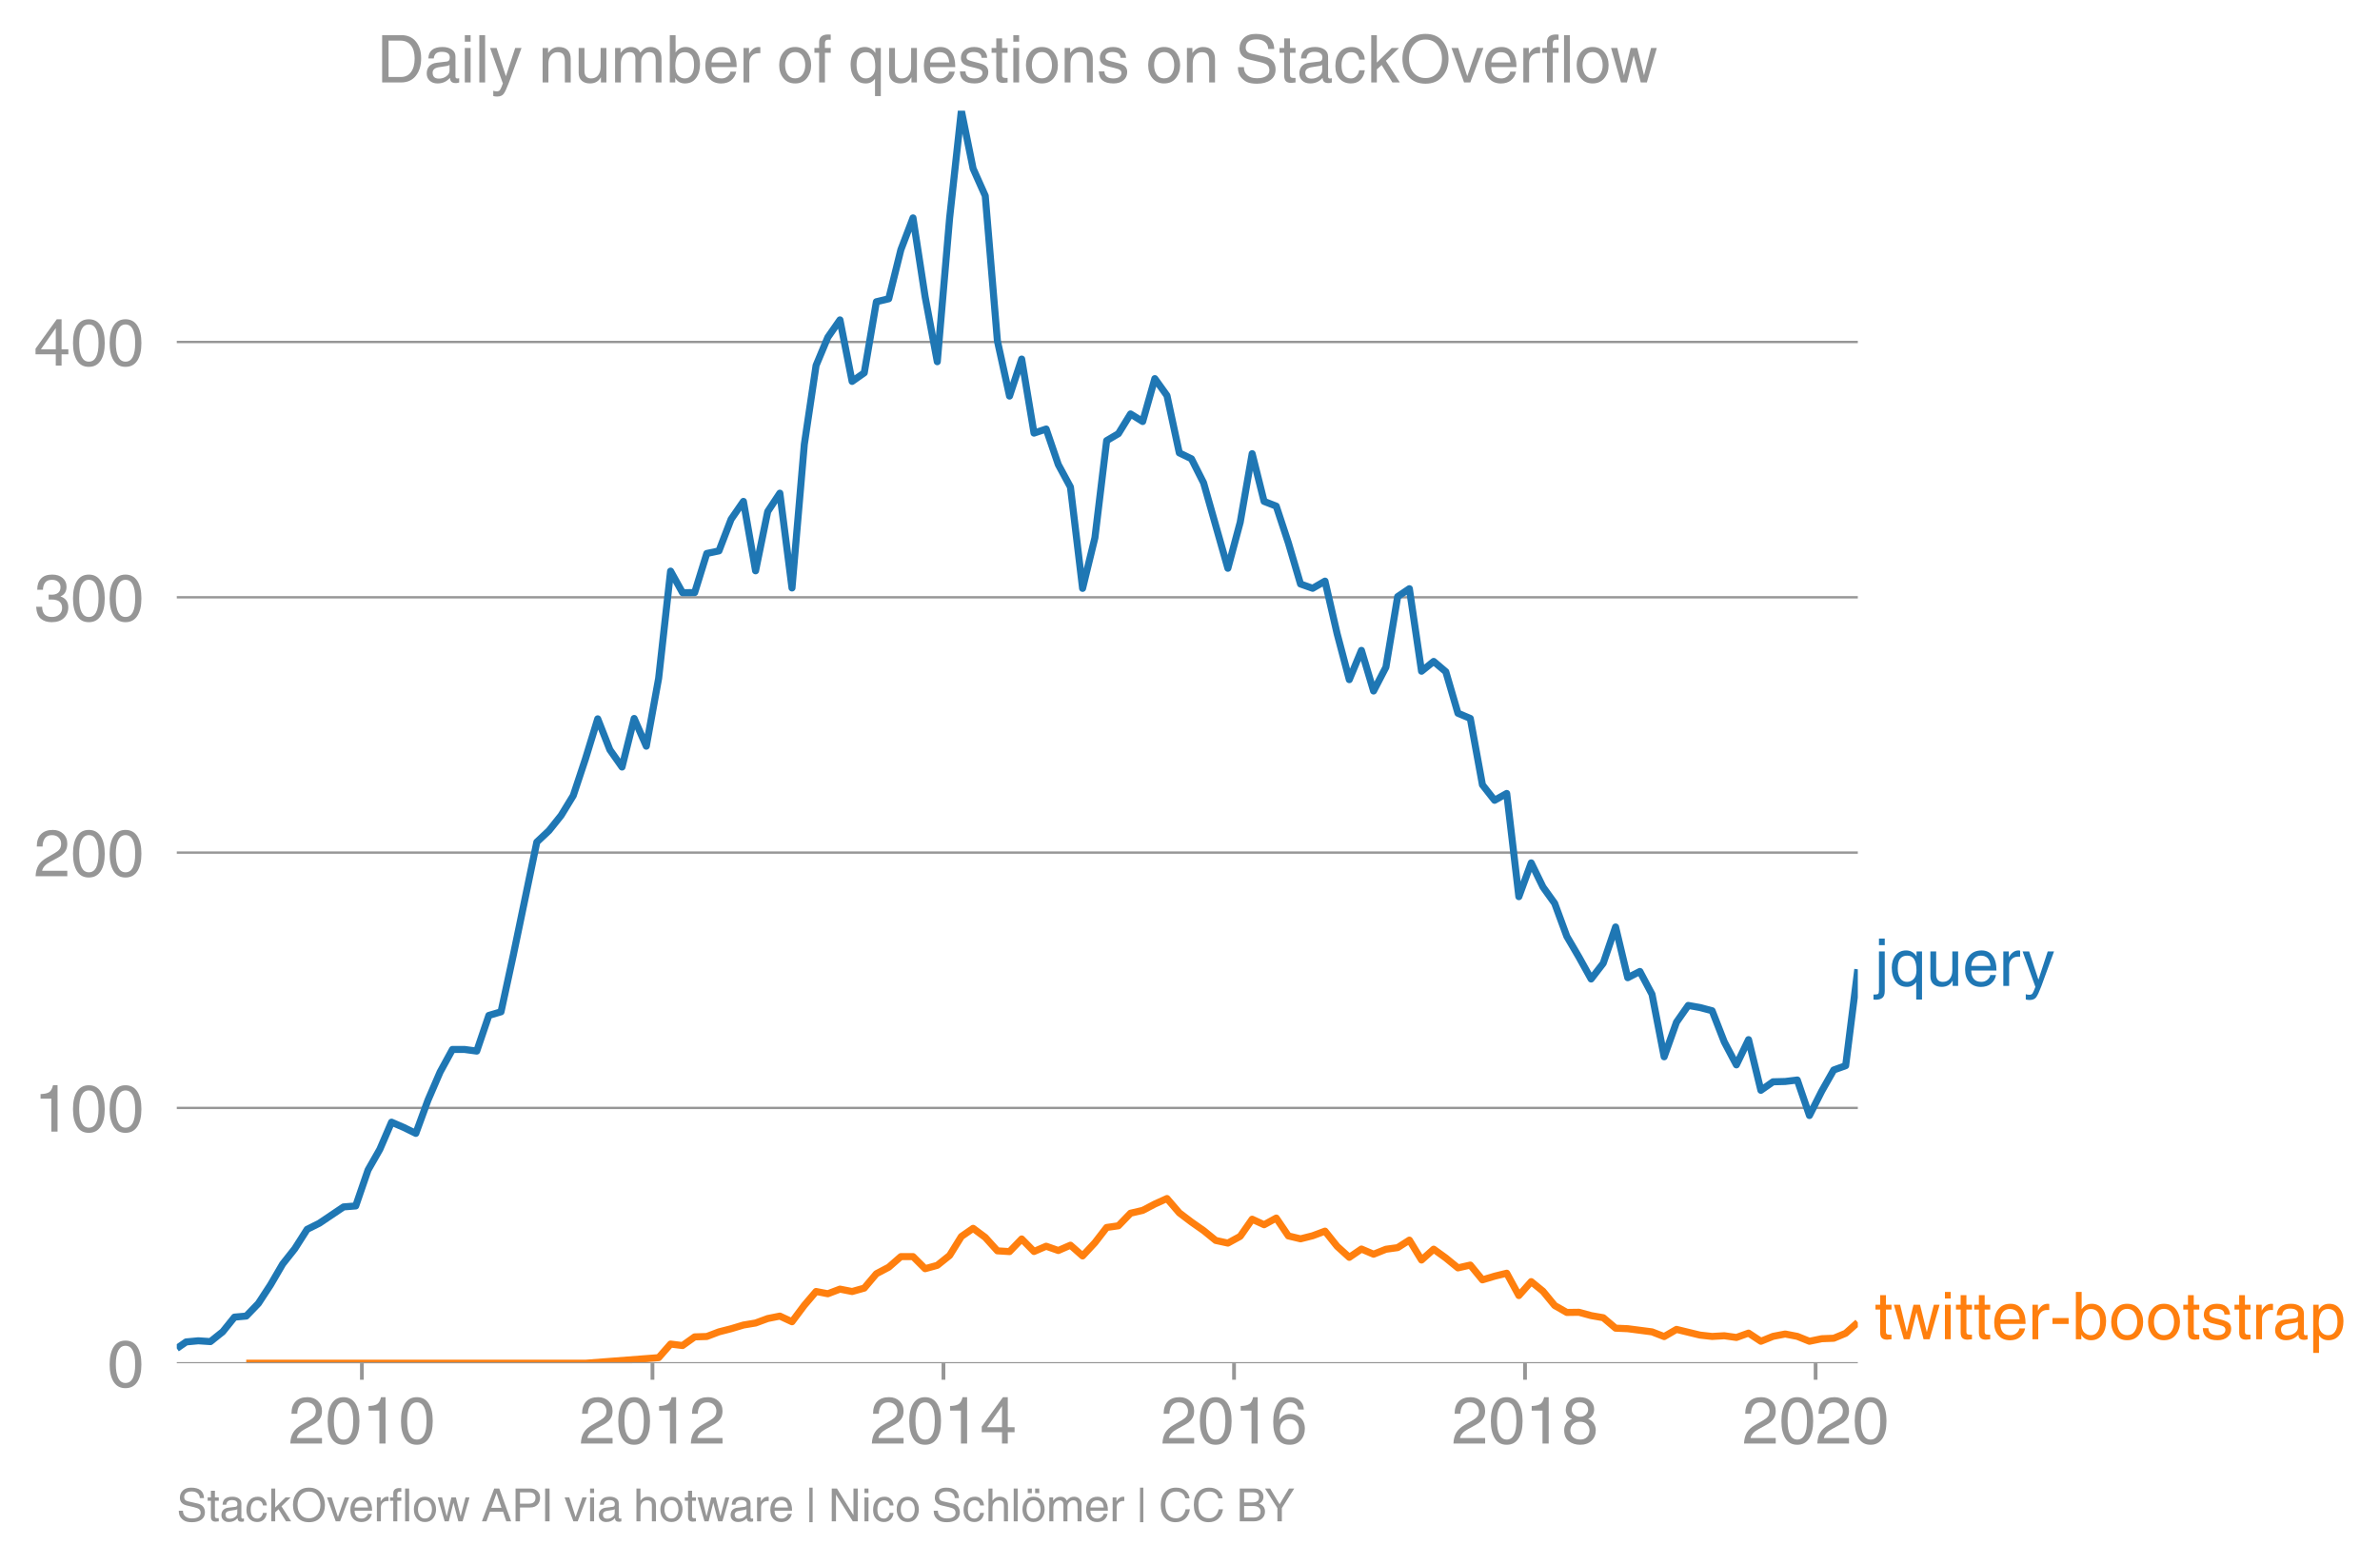
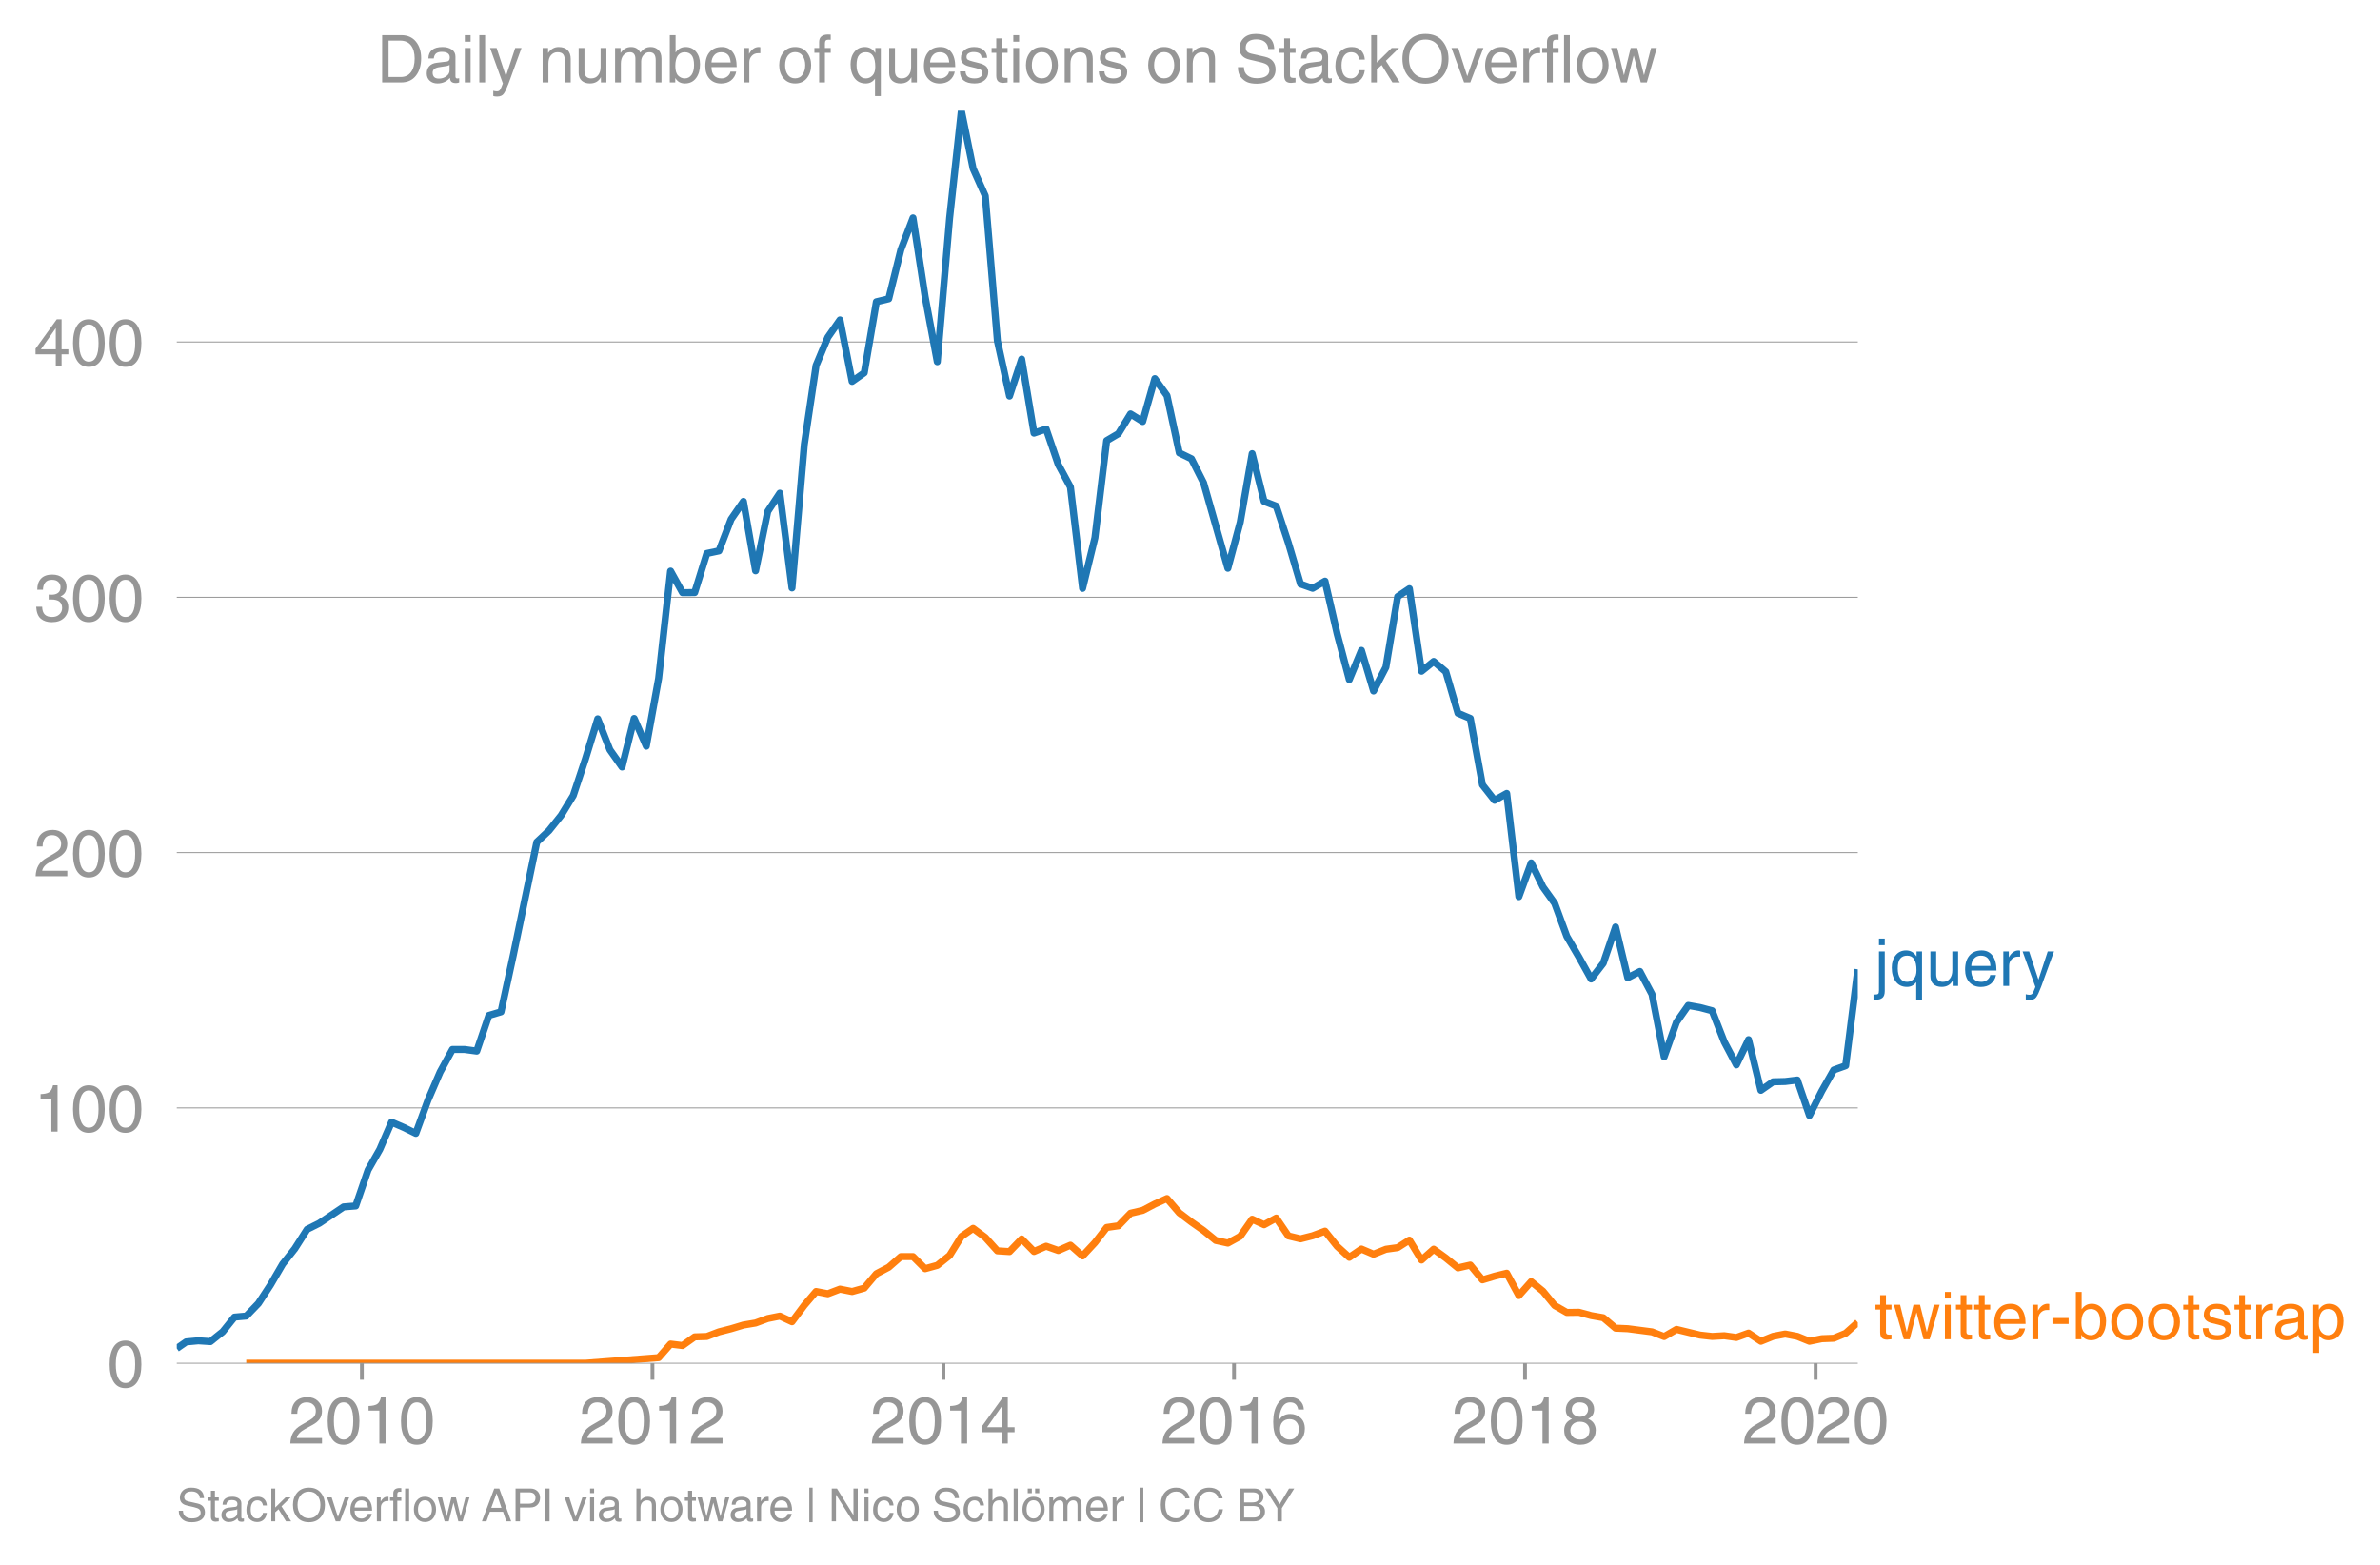
<svg xmlns="http://www.w3.org/2000/svg" xmlns:xlink="http://www.w3.org/1999/xlink" height="443.234" viewBox="0 0 505.611 332.425" width="674.147">
  <defs>
    <style>*{stroke-linecap:butt;stroke-linejoin:round}</style>
  </defs>
  <g id="figure_1">
    <path d="M0 332.425h505.61V0H0z" fill="none" id="patch_1" />
    <g id="axes_1">
      <path d="M37.556 289.628h357.12V23.516H37.556z" fill="none" id="patch_2" />
-       <path clip-path="url(#p886c07edaa)" d="M52.31 289.628H124.363l15.56-1.19 2.537-2.888 2.536.316 2.58-1.843 2.58-.082 2.58-.985 2.578-.66 2.622-.787 2.58-.433 2.58-.95 2.578-.515 2.579 1.198 2.621-3.5 2.495-2.928 2.493.479 2.581-.981 2.58.508 2.579-.725 2.579-3.055 2.621-1.382 2.58-2.253 2.58-.004 2.578 2.571 2.58-.716 2.62-2.1 2.495-4.024 2.493-1.733 2.581 1.92 2.58 2.857 2.579.162 2.58-2.682 2.62 2.66 2.58-1.117 2.58.907 2.578-1.124 2.58 2.279 2.621-2.818 2.495-3.229 2.493-.358 2.58-2.673 2.58-.599 2.58-1.354 2.579-1.166 2.621 3.045 2.58 1.955 2.58 1.807 2.578 2.098 2.58.562 2.62-1.435 2.538-3.637 2.535 1.17 2.58-1.415 2.58 3.795 2.58.617 2.579-.652 2.621-.98 2.58 3.223 2.58 2.341 2.578-1.762 2.579 1.097 2.622-1.05 2.494-.347 2.493-1.595 2.581 4.227 2.58-2.302 2.579 1.868 2.579 2.104 2.621-.595 2.58 3.138 2.58-.776 2.578-.634 2.58 4.746 2.621-2.957 2.495 2.036 2.493 3.039 2.58 1.471 2.58-.036 2.58.705 2.578.45 2.622 2.222 2.58.113 5.158.67 2.579 1.002 2.621-1.523 4.988 1.208 2.581.288 2.58-.148 2.578.365 2.58-.925 2.621 1.732 2.58-1.042 2.58-.498 2.578.498 2.58 1.042 2.62-.542 2.538-.098 2.535-1.057 2.58-2.31h0" fill="none" stroke="#ff7f0e" stroke-linecap="square" stroke-width="1.5" id="line2d_1" />
+       <path clip-path="url(#p48b7b75a28)" d="M52.31 289.628H124.363l15.56-1.19 2.537-2.888 2.536.316 2.58-1.843 2.58-.082 2.58-.985 2.578-.66 2.622-.787 2.58-.433 2.58-.95 2.578-.515 2.579 1.198 2.621-3.5 2.495-2.928 2.493.479 2.581-.981 2.58.508 2.579-.725 2.579-3.055 2.621-1.382 2.58-2.253 2.58-.004 2.578 2.571 2.58-.716 2.62-2.1 2.495-4.024 2.493-1.733 2.581 1.92 2.58 2.857 2.579.162 2.58-2.682 2.62 2.66 2.58-1.117 2.58.907 2.578-1.124 2.58 2.279 2.621-2.818 2.495-3.229 2.493-.358 2.58-2.673 2.58-.599 2.58-1.354 2.579-1.166 2.621 3.045 2.58 1.955 2.58 1.807 2.578 2.098 2.58.562 2.62-1.435 2.538-3.637 2.535 1.17 2.58-1.415 2.58 3.795 2.58.617 2.579-.652 2.621-.98 2.58 3.223 2.58 2.341 2.578-1.762 2.579 1.097 2.622-1.05 2.494-.347 2.493-1.595 2.581 4.227 2.58-2.302 2.579 1.868 2.579 2.104 2.621-.595 2.58 3.138 2.58-.776 2.578-.634 2.58 4.746 2.621-2.957 2.495 2.036 2.493 3.039 2.58 1.471 2.58-.036 2.58.705 2.578.45 2.622 2.222 2.58.113 5.158.67 2.579 1.002 2.621-1.523 4.988 1.208 2.581.288 2.58-.148 2.578.365 2.58-.925 2.621 1.732 2.58-1.042 2.58-.498 2.578.498 2.58 1.042 2.62-.542 2.538-.098 2.535-1.057 2.58-2.31h0" fill="none" stroke="#ff7f0e" stroke-linecap="square" stroke-width="1.5" id="line2d_1" />
      <g id="matplotlib.axis_1">
        <g id="xtick_1">
          <g id="line2d_2">
            <defs>
-               <path d="M0 0v3.5" id="m0ea254123e" stroke="#969696" stroke-width=".8" />
-             </defs>
-             <use x="76.879" xlink:href="#m0ea254123e" y="289.628" fill="#969696" stroke="#969696" stroke-width=".8" />
+               <path d="M0 0v3.5" id="mf9b3ef5f2c" stroke="#969696" stroke-width=".8" />
+             </defs>
+             <use x="76.879" xlink:href="#mf9b3ef5f2c" y="289.628" fill="#969696" stroke="#969696" stroke-width=".8" />
          </g>
          <g id="text_1">
            <defs>
              <path d="M4.39 45.125q0 12.39 6.391 18.781 6.406 6.407 17.938 6.407 9.656 0 15.812-5.86 6.157-5.86 6.157-15.14 0-7.22-3.547-12.188-3.532-4.953-10.422-8.703l-12.11-6.64Q13.922 15.921 12.5 8.296h38.188V0H2.593q.39 9.906 4.297 16.5 3.906 6.594 12.203 11.375l12.593 7.328q5.032 2.89 7.329 5.984 2.297 3.094 2.297 8.516 0 5.375-3.766 9.031-3.75 3.672-10.156 3.672-7.078 0-10.594-4.672-3.516-4.656-3.61-12.609z" id="HelveticaWorld-Regular-50" />
              <path d="M42.484 34.188q0 14.109-3.734 21.156-3.734 7.062-10.969 7.062-7.078 0-10.89-7.062-3.797-7.047-3.797-21.157 0-13.671 3.75-20.937Q20.609 6 27.78 6q7.235 0 10.969 7 3.734 7.016 3.734 21.188zm9.422 0q0-17.297-6.25-26.704-6.25-9.39-17.875-9.39-12.062 0-18.062 9.734-6 9.75-6 26.36 0 17.03 6.14 26.578 6.157 9.547 17.922 9.547 11.625 0 17.875-9.5t6.25-26.626z" id="HelveticaWorld-Regular-48" />
              <path d="M35.89 0h-9.374v49.906H10.109v6.985q8.594.28 12.782 2.75Q27.094 62.109 29 70.313h6.89z" id="HelveticaWorld-Regular-49" />
            </defs>
            <g transform="matrix(.14 0 0 -.14 61.308 306.678)" fill="#969696">
              <use xlink:href="#HelveticaWorld-Regular-50" />
              <use x="55.615" xlink:href="#HelveticaWorld-Regular-48" />
              <use x="111.23" xlink:href="#HelveticaWorld-Regular-49" />
              <use x="166.846" xlink:href="#HelveticaWorld-Regular-48" />
            </g>
          </g>
        </g>
        <g id="xtick_2">
-           <use x="138.612" xlink:href="#m0ea254123e" y="289.628" fill="#969696" stroke="#969696" stroke-width=".8" id="line2d_3" />
+           <use x="138.612" xlink:href="#mf9b3ef5f2c" y="289.628" fill="#969696" stroke="#969696" stroke-width=".8" id="line2d_3" />
          <g transform="matrix(.14 0 0 -.14 123.041 306.678)" fill="#969696" id="text_2">
            <use xlink:href="#HelveticaWorld-Regular-50" />
            <use x="55.615" xlink:href="#HelveticaWorld-Regular-48" />
            <use x="111.23" xlink:href="#HelveticaWorld-Regular-49" />
            <use x="166.846" xlink:href="#HelveticaWorld-Regular-50" />
          </g>
        </g>
        <g id="xtick_3">
-           <use x="200.429" xlink:href="#m0ea254123e" y="289.628" fill="#969696" stroke="#969696" stroke-width=".8" id="line2d_4" />
+           <use x="200.429" xlink:href="#mf9b3ef5f2c" y="289.628" fill="#969696" stroke="#969696" stroke-width=".8" id="line2d_4" />
          <g id="text_3">
            <defs>
              <path d="M10.594 24.703h22.61v31.89h-.188zM42 17.093V0h-8.797v17.094H2.484v8.593L34.72 70.314H42v-45.61h10.297v-7.61z" id="HelveticaWorld-Regular-52" />
            </defs>
            <g transform="matrix(.14 0 0 -.14 184.858 306.678)" fill="#969696">
              <use xlink:href="#HelveticaWorld-Regular-50" />
              <use x="55.615" xlink:href="#HelveticaWorld-Regular-48" />
              <use x="111.23" xlink:href="#HelveticaWorld-Regular-49" />
              <use x="166.846" xlink:href="#HelveticaWorld-Regular-52" />
            </g>
          </g>
        </g>
        <g id="xtick_4">
-           <use x="262.162" xlink:href="#m0ea254123e" y="289.628" fill="#969696" stroke="#969696" stroke-width=".8" id="line2d_5" />
+           <use x="262.162" xlink:href="#mf9b3ef5f2c" y="289.628" fill="#969696" stroke="#969696" stroke-width=".8" id="line2d_5" />
          <g id="text_4">
            <defs>
              <path d="M14.11 21.578q0-6.875 4.093-11.234Q22.313 6 28.906 6q6.297 0 10.032 4.438 3.734 4.453 3.734 11.687 0 6.297-3.688 10.547-3.687 4.25-10.468 4.25-6.594 0-10.5-4.156-3.907-4.157-3.907-11.188zM41.702 51.61q-.984 5.375-3.984 8.078-3 2.72-8.125 2.72-8.11 0-12.36-7.923-4.25-7.906-4.343-18.109l.203-.188q5.61 8.641 16.687 8.641 8.844 0 15.438-5.86 6.593-5.859 6.593-16.452 0-10.5-6.25-17.47-6.25-6.952-16.843-6.952-12.219 0-18.563 8.687-6.344 8.703-6.344 25.938 0 16.593 6.485 27.093 6.5 10.5 19.484 10.5 8.407 0 14.219-5.015 5.813-5 6.297-13.688z" id="HelveticaWorld-Regular-54" />
            </defs>
            <g transform="matrix(.14 0 0 -.14 246.591 306.678)" fill="#969696">
              <use xlink:href="#HelveticaWorld-Regular-50" />
              <use x="55.615" xlink:href="#HelveticaWorld-Regular-48" />
              <use x="111.23" xlink:href="#HelveticaWorld-Regular-49" />
              <use x="166.846" xlink:href="#HelveticaWorld-Regular-54" />
            </g>
          </g>
        </g>
        <g id="xtick_5">
-           <use x="323.979" xlink:href="#m0ea254123e" y="289.628" fill="#969696" stroke="#969696" stroke-width=".8" id="line2d_6" />
+           <use x="323.979" xlink:href="#mf9b3ef5f2c" y="289.628" fill="#969696" stroke="#969696" stroke-width=".8" id="line2d_6" />
          <g id="text_5">
            <defs>
              <path d="M27.594 40.578q5.422 0 8.953 3.094 3.547 3.11 3.547 8.234 0 4.594-3.407 7.547-3.39 2.953-9.687 2.953-5.61 0-8.672-3.11-3.047-3.093-3.047-7.874 0-5.125 3.813-7.984 3.812-2.86 8.5-2.86zm.093-7.562q-6.78 0-10.64-3.766-3.86-3.766-3.86-9.234 0-6.297 3.907-10.157Q21 6 28.219 6q6.406 0 10.234 3.86 3.828 3.859 3.828 10.265 0 5.469-3.828 9.172-3.828 3.719-10.766 3.719zM49.22 52.203q0-10.594-9.032-14.797 6.204-2.781 8.86-7.36 2.656-4.562 2.656-9.733 0-10.016-6.453-16.125-6.438-6.094-17.375-6.094-9.563 0-16.813 5.25-7.25 5.25-7.25 17.062 0 11.922 11.907 16.907-9.516 3.796-9.516 13.671 0 8.297 5.64 13.813 5.641 5.516 15.641 5.516 10.016 0 15.875-5.204 5.86-5.203 5.86-12.906z" id="HelveticaWorld-Regular-56" />
            </defs>
            <g transform="matrix(.14 0 0 -.14 308.409 306.678)" fill="#969696">
              <use xlink:href="#HelveticaWorld-Regular-50" />
              <use x="55.615" xlink:href="#HelveticaWorld-Regular-48" />
              <use x="111.23" xlink:href="#HelveticaWorld-Regular-49" />
              <use x="166.846" xlink:href="#HelveticaWorld-Regular-56" />
            </g>
          </g>
        </g>
        <g id="xtick_6">
-           <use x="385.712" xlink:href="#m0ea254123e" y="289.628" fill="#969696" stroke="#969696" stroke-width=".8" id="line2d_7" />
+           <use x="385.712" xlink:href="#mf9b3ef5f2c" y="289.628" fill="#969696" stroke="#969696" stroke-width=".8" id="line2d_7" />
          <g transform="matrix(.14 0 0 -.14 370.141 306.678)" fill="#969696" id="text_6">
            <use xlink:href="#HelveticaWorld-Regular-50" />
            <use x="55.615" xlink:href="#HelveticaWorld-Regular-48" />
            <use x="111.23" xlink:href="#HelveticaWorld-Regular-50" />
            <use x="166.846" xlink:href="#HelveticaWorld-Regular-48" />
          </g>
        </g>
      </g>
      <g id="matplotlib.axis_2">
        <g id="ytick_1">
-           <path clip-path="url(#p886c07edaa)" d="M37.556 289.628h357.12" fill="none" stroke="#969696" stroke-linecap="square" stroke-width=".5" id="line2d_8" />
+           <path clip-path="url(#p48b7b75a28)" d="M37.556 289.628h357.12" fill="none" stroke="#969696" stroke-linecap="square" stroke-width=".2" id="line2d_8" />
          <use xlink:href="#HelveticaWorld-Regular-48" transform="matrix(.14 0 0 -.14 22.77 294.653)" fill="#969696" id="text_7" />
        </g>
        <g id="ytick_2">
-           <path clip-path="url(#p886c07edaa)" d="M37.556 235.383h357.12" fill="none" stroke="#969696" stroke-linecap="square" stroke-width=".5" id="line2d_9" />
+           <path clip-path="url(#p48b7b75a28)" d="M37.556 235.383h357.12" fill="none" stroke="#969696" stroke-linecap="square" stroke-width=".2" id="line2d_9" />
          <g transform="matrix(.14 0 0 -.14 7.2 240.408)" fill="#969696" id="text_8">
            <use xlink:href="#HelveticaWorld-Regular-49" />
            <use x="55.615" xlink:href="#HelveticaWorld-Regular-48" />
            <use x="111.23" xlink:href="#HelveticaWorld-Regular-48" />
          </g>
        </g>
        <g id="ytick_3">
-           <path clip-path="url(#p886c07edaa)" d="M37.556 181.138h357.12" fill="none" stroke="#969696" stroke-linecap="square" stroke-width=".5" id="line2d_10" />
+           <path clip-path="url(#p48b7b75a28)" d="M37.556 181.138h357.12" fill="none" stroke="#969696" stroke-linecap="square" stroke-width=".2" id="line2d_10" />
          <g transform="matrix(.14 0 0 -.14 7.2 186.162)" fill="#969696" id="text_9">
            <use xlink:href="#HelveticaWorld-Regular-50" />
            <use x="55.615" xlink:href="#HelveticaWorld-Regular-48" />
            <use x="111.23" xlink:href="#HelveticaWorld-Regular-48" />
          </g>
        </g>
        <g id="ytick_4">
-           <path clip-path="url(#p886c07edaa)" d="M37.556 126.892h357.12" fill="none" stroke="#969696" stroke-linecap="square" stroke-width=".5" id="line2d_11" />
+           <path clip-path="url(#p48b7b75a28)" d="M37.556 126.892h357.12" fill="none" stroke="#969696" stroke-linecap="square" stroke-width=".2" id="line2d_11" />
          <g id="text_10">
            <defs>
              <path d="M22.406 39.984q2.203-.187 4.594-.187 6.203 0 9.781 2.86 3.594 2.859 3.594 8.656 0 4.687-3.344 7.89-3.343 3.203-9.64 3.203-6.985 0-10.235-4.11-3.234-4.093-3.437-10.983h-8.64q0 10.984 5.765 16.984 5.765 6.016 16.937 6.016 9.922 0 15.828-5.11 5.907-5.094 5.907-13.39 0-10.704-9.032-14.5v-.204q11.72-4 11.72-16.406 0-9.906-6.595-16.265-6.593-6.344-18.703-6.344-9.906 0-16.312 5.203Q4.204 8.5 3.422 21.484H12.5q.203-8.109 4-11.797Q20.313 6 27.484 6q6.938 0 11.141 3.86 4.203 3.859 4.203 9.718 0 6.406-4.016 9.672-4 3.266-12.39 3.266-2 0-4.016-.094z" id="HelveticaWorld-Regular-51" />
            </defs>
            <g transform="matrix(.14 0 0 -.14 7.2 131.917)" fill="#969696">
              <use xlink:href="#HelveticaWorld-Regular-51" />
              <use x="55.615" xlink:href="#HelveticaWorld-Regular-48" />
              <use x="111.23" xlink:href="#HelveticaWorld-Regular-48" />
            </g>
          </g>
        </g>
        <g id="ytick_5">
-           <path clip-path="url(#p886c07edaa)" d="M37.556 72.647h357.12" fill="none" stroke="#969696" stroke-linecap="square" stroke-width=".5" id="line2d_12" />
+           <path clip-path="url(#p48b7b75a28)" d="M37.556 72.647h357.12" fill="none" stroke="#969696" stroke-linecap="square" stroke-width=".2" id="line2d_12" />
          <g transform="matrix(.14 0 0 -.14 7.2 77.672)" fill="#969696" id="text_11">
            <use xlink:href="#HelveticaWorld-Regular-52" />
            <use x="55.615" xlink:href="#HelveticaWorld-Regular-48" />
            <use x="111.23" xlink:href="#HelveticaWorld-Regular-48" />
          </g>
        </g>
      </g>
-       <path clip-path="url(#p886c07edaa)" d="M37.556 286.475l1.989-1.379 2.577-.241 2.58.171 2.621-2.1 2.495-3.1 2.493-.224 2.58-2.685 2.58-3.947 2.58-4.425 2.579-3.257 2.621-4.112 2.58-1.292 5.158-3.472 2.58-.206 2.62-7.63 2.495-4.378 2.493-5.788 2.581 1.114 2.58 1.266 2.579-7.053 2.579-5.983 2.622-4.795 2.579.002 2.58.348 2.578-7.58 2.58-.767 2.621-12.091 4.988-23.973 2.58-2.425 2.58-3.227 2.58-4.223 2.578-7.764 2.622-8.539 2.58 6.575 2.58 3.662 2.578-10.316 2.579 5.889 2.621-14.42 2.537-22.773 2.536 4.575 2.58-.014 2.58-8.315 2.58-.545 2.578-6.717 2.622-3.797 2.58 14.745 2.58-12.593 2.578-3.898 2.579 20.137 2.621-30.517 2.495-16.753 2.493-5.978 2.581-3.703 2.58 13.065 2.579-1.818 2.579-15.103 2.621-.63 2.58-10.414 2.58-6.77 2.578 16.77 2.58 13.783 2.62-30.518 2.495-22.813 2.493 12.297 2.581 5.788 2.58 30.801 2.579 11.745 2.58-7.86 2.62 15.73 2.58-.872 2.58 7.557 2.578 4.774 2.58 21.526 2.621-10.761 2.495-20.632 2.493-1.469 2.58-4.196 2.58 1.607 2.58-9.11 2.579 3.598 2.621 12.178 2.58 1.256 2.58 5.114 5.157 18.146 2.622-9.782 2.537-14.567 2.535 10.14 2.58 1.003 2.58 7.816 2.58 8.729 2.579.913 2.621-1.522 2.58 11.186 2.58 9.742 2.578-6.216 2.579 8.63 2.622-5.056 2.494-14.992 2.493-1.685 2.581 17.533 2.58-2.081 2.579 2.19 2.579 8.816 2.621 1.103 2.58 14.112 2.58 3.281 2.578-1.455 2.58 21.928 2.621-7.174 2.495 5.116 2.493 3.476 2.58 7.013 2.58 4.413 2.58 4.646 2.578-3.35 2.622-7.7 2.58 10.779 2.58-1.33 2.578 4.856 2.579 13.272 2.621-7.349 2.495-3.56 2.493.445 2.581.682 2.58 6.615 2.578 4.885 2.58-5.357 2.621 10.761 2.58-1.806 2.58-.066 2.578-.314 2.58 7.54 2.62-5.196 2.538-4.475 2.535-.915 2.58-20.478h0" fill="none" stroke="#1f77b4" stroke-linecap="square" stroke-width="1.5" id="line2d_13" />
+       <path clip-path="url(#p48b7b75a28)" d="M37.556 286.475l1.989-1.379 2.577-.241 2.58.171 2.621-2.1 2.495-3.1 2.493-.224 2.58-2.685 2.58-3.947 2.58-4.425 2.579-3.257 2.621-4.112 2.58-1.292 5.158-3.472 2.58-.206 2.62-7.63 2.495-4.378 2.493-5.788 2.581 1.114 2.58 1.266 2.579-7.053 2.579-5.983 2.622-4.795 2.579.002 2.58.348 2.578-7.58 2.58-.767 2.621-12.091 4.988-23.973 2.58-2.425 2.58-3.227 2.58-4.223 2.578-7.764 2.622-8.539 2.58 6.575 2.58 3.662 2.578-10.316 2.579 5.889 2.621-14.42 2.537-22.773 2.536 4.575 2.58-.014 2.58-8.315 2.58-.545 2.578-6.717 2.622-3.797 2.58 14.745 2.58-12.593 2.578-3.898 2.579 20.137 2.621-30.517 2.495-16.753 2.493-5.978 2.581-3.703 2.58 13.065 2.579-1.818 2.579-15.103 2.621-.63 2.58-10.414 2.58-6.77 2.578 16.77 2.58 13.783 2.62-30.518 2.495-22.813 2.493 12.297 2.581 5.788 2.58 30.801 2.579 11.745 2.58-7.86 2.62 15.73 2.58-.872 2.58 7.557 2.578 4.774 2.58 21.526 2.621-10.761 2.495-20.632 2.493-1.469 2.58-4.196 2.58 1.607 2.58-9.11 2.579 3.598 2.621 12.178 2.58 1.256 2.58 5.114 5.157 18.146 2.622-9.782 2.537-14.567 2.535 10.14 2.58 1.003 2.58 7.816 2.58 8.729 2.579.913 2.621-1.522 2.58 11.186 2.58 9.742 2.578-6.216 2.579 8.63 2.622-5.056 2.494-14.992 2.493-1.685 2.581 17.533 2.58-2.081 2.579 2.19 2.579 8.816 2.621 1.103 2.58 14.112 2.58 3.281 2.578-1.455 2.58 21.928 2.621-7.174 2.495 5.116 2.493 3.476 2.58 7.013 2.58 4.413 2.58 4.646 2.578-3.35 2.622-7.7 2.58 10.779 2.58-1.33 2.578 4.856 2.579 13.272 2.621-7.349 2.495-3.56 2.493.445 2.581.682 2.58 6.615 2.578 4.885 2.58-5.357 2.621 10.761 2.58-1.806 2.58-.066 2.578-.314 2.58 7.54 2.62-5.196 2.538-4.475 2.535-.915 2.58-20.478h0" fill="none" stroke="#1f77b4" stroke-linecap="square" stroke-width="1.5" id="line2d_13" />
      <g id="text_12">
        <defs>
          <path d="M15.375 61.813H6.594v9.968h8.781zm0-69.532q0-7.468-3.547-10.375Q8.297-21 2-21q-1.797 0-3.703.297v7.61H.594q3.703 0 4.843 1.109 1.157 1.093 1.157 5.296v58.985h8.781z" id="HelveticaWorld-Regular-106" />
          <path d="M41.5 23.688q0 11.125-3.5 16.671-3.484 5.547-10.61 5.547-6.874 0-10.593-4.5-3.703-4.484-3.703-15.093 0-9.422 3.75-14.813 3.765-5.39 10.36-5.39 5.812 0 10.046 4.39 4.25 4.39 4.25 13.188zm8.406-44.391H41.11V5.516h-.187Q35.89-1.516 27-1.516q-10.984 0-17 8.157-6 8.156-6 21.047 0 11.421 5.906 18.765 5.922 7.36 15.875 7.36 9.907 0 15.625-8.891h.203v7.375h8.297z" id="HelveticaWorld-Regular-113" />
          <path d="M6.11 52.297h8.78V17.578q0-5.765 2.61-8.625Q20.125 6.11 25 6.11q6.781 0 10.594 4.797 3.812 4.813 3.812 12.578v28.813h8.782V0H39.89v7.625l-.188.188q-4.984-9.329-16.61-9.329-7.515 0-12.25 4.094Q6.11 6.688 6.11 14.703z" id="HelveticaWorld-Regular-117" />
          <path d="M42.484 30.328q-.687 8.485-4.5 12.031-3.797 3.547-10.109 3.547-6.39 0-10.328-4.5-3.922-4.484-4.172-11.078zm8.391-13.922q-1.453-8.11-7.953-13.422-5.719-4.5-15.047-4.593-10.984.093-17.438 7.203Q4 12.704 4 24.704q0 13.78 6.64 21.437 6.641 7.672 18.47 7.672 10.593 0 16.546-7.922 5.953-7.907 5.953-22.594H13.375q0-8.203 3.813-12.703Q21 6.109 28.608 6.109q5.375 0 9.235 3.235 3.86 3.25 4.25 7.062z" id="HelveticaWorld-Regular-101" />
          <path d="M15.375 0H6.594v52.297h8.297v-8.688h.203q5.703 10.203 14.687 10.203 1.422 0 2.297-.296V44.39h-3.266q-5.906 0-9.671-4.016-3.766-4-3.766-9.953z" id="HelveticaWorld-Regular-114" />
          <path d="M39.016 52.297h9.562L29.891.984q-.5-1.375-.985-2.593-4.25-11.329-7.328-15.547-3.078-4.235-9.953-4.235-3.61 0-5.906.782v8.015q2.484-.89 5.468-.89 3.22 0 4.704 2.03 1.5 2.032 4.421 9.938L.875 52.297h9.922L24.812 9.719H25z" id="HelveticaWorld-Regular-121" />
        </defs>
        <g transform="matrix(.14 0 0 -.14 398.247 209.455)" fill="#1f77b4">
          <use xlink:href="#HelveticaWorld-Regular-106" />
          <use x="22.021" xlink:href="#HelveticaWorld-Regular-113" />
          <use x="78.516" xlink:href="#HelveticaWorld-Regular-117" />
          <use x="133.301" xlink:href="#HelveticaWorld-Regular-101" />
          <use x="188.721" xlink:href="#HelveticaWorld-Regular-114" />
          <use x="223.664" xlink:href="#HelveticaWorld-Regular-121" />
        </g>
      </g>
      <g id="text_13">
        <defs>
          <path d="M17.188 45.016V10.984q0-2 1.093-3.046 1.11-1.047 3.938-1.047h3.375V0Q20.797-.688 19-.688q-5.516 0-8.063 2.641-2.53 2.64-2.53 8.547v34.516H1.311v7.28h7.094v14.595h8.781V52.297h8.407v-7.281z" id="HelveticaWorld-Regular-116" />
          <path d="M25.594 0h-8.985L1.516 52.297h9.468L21 11.187h.188l10.109 41.11h9.922l10.203-41.11h.187l10.594 41.11h8.703L55.812 0h-9.234L35.984 40.484h-.187z" id="HelveticaWorld-Regular-119" />
          <path d="M6.594 61.813v9.968h8.781v-9.969zM15.375 0H6.594v52.297h8.781z" id="HelveticaWorld-Regular-105" />
          <path d="M28.906 23.188H4.391v8.984h24.515z" id="HelveticaWorld-Regular-45" />
          <path d="M43.406 26.313q0 10.5-3.718 15.046-3.704 4.547-10.579 4.547-6.984-.11-10.562-5.453Q14.984 35.11 14.984 25q0-10.297 4.297-14.594Q23.578 6.11 29.297 6.11q6.5 0 10.297 5.344 3.812 5.344 3.812 14.86zM6.594 0v71.781h8.781V45.703h.203q5.61 8.11 15.14 8.11 9.766 0 15.766-7.25t6-18.876q0-13.093-6.062-21.156Q40.375-1.516 29.5-1.516q-9.578 0-14.406 8.016h-.203V0z" id="HelveticaWorld-Regular-98" />
          <path d="M12.703 26.219q0-8.735 3.953-14.375 3.953-5.64 11.219-5.64 7.531 0 11.438 5.905 3.906 5.907 3.906 14.11 0 8.297-3.907 14.078-3.906 5.797-11.437 5.797-6.969 0-11.078-5.453-4.094-5.438-4.094-14.422zm-8.984 0q0 11.672 6.484 19.625 6.5 7.968 17.672 7.968 11.438 0 17.875-8.062 6.453-8.047 6.453-19.531 0-11.516-6.406-19.625-6.39-8.11-17.922-8.11-11.078 0-17.625 7.86-6.531 7.86-6.531 19.875z" id="HelveticaWorld-Regular-111" />
          <path d="M36.078 37.406q-.187 4.688-3.344 6.735-3.14 2.047-9.047 2.047-4.296 0-7.359-1.907-3.047-1.89-3.047-5.468 0-2.829 1.797-4.172 1.813-1.344 7.828-2.86l8.688-2.187q7.906-2 11.297-5.11 3.406-3.093 3.406-8.656 0-7.719-5.64-12.531-5.641-4.813-15.063-4.813-11 0-16.64 4.563-5.626 4.578-5.735 13.75h8.5q.203-5.422 3.594-8.063 3.39-2.625 10.171-2.625 5.516 0 8.766 2.188 3.25 2.203 3.25 6.11 0 2.78-2.11 4.437-2.093 1.672-8.296 3.078l-10.203 2.5q-6.203 1.562-9.157 4.656-2.953 3.094-2.953 8.031 0 7.72 5.516 12.203 5.531 4.5 14.406 4.5 9.485 0 14.531-4.624 5.047-4.61 5.344-11.782z" id="HelveticaWorld-Regular-115" />
          <path d="M38.375 26.703q-.969-1.015-3.828-1.656-2.86-.625-10.672-1.656-5.766-.688-8.469-2.844-2.703-2.14-2.703-5.656 0-4.297 2.281-6.688 2.297-2.39 7.329-2.39 6.296 0 11.171 3.578 4.891 3.593 4.891 8.718zM6.203 36.375q.297 8.844 5.734 13.14 5.454 4.297 15.844 4.297 8.297 0 13.907-3.765 5.624-3.75 5.624-10.844V9.078Q47.313 6 50.094 6q1.125 0 2.89.39V0Q50.594-.984 48-.984q-4.5 0-6.703 1.921-2.188 1.938-2.281 6.047-7.516-8.5-18.891-8.5-7.422 0-11.922 4.204Q3.72 6.89 3.72 13.624q0 6.89 3.906 11.125Q11.531 29 19 29.89l15.516 1.891q4.203.64 4.203 6.203 0 4.11-3.047 6.297-3.047 2.203-9.25 2.203-5.516 0-8.485-2.437-2.953-2.438-3.53-7.672z" id="HelveticaWorld-Regular-97" />
          <path d="M14.984 23.688q0-8.407 4.094-13 4.11-4.579 10.219-4.579 6.687 0 10.39 5.438 3.72 5.453 3.72 14.765 0 10.22-3.563 14.907-3.563 4.687-10.735 4.687-6.984 0-10.562-5.5-3.563-5.5-3.563-16.718zm-8.39 28.609h8.297v-7.375h.203q5.61 8.89 15.625 8.89 10.11 0 15.937-7.359 5.828-7.344 5.828-18.766 0-12.796-5.953-21Q40.578-1.515 29.5-1.515q-9.094 0-13.922 7.032h-.203v-26.22H6.594z" id="HelveticaWorld-Regular-112" />
        </defs>
        <g transform="matrix(.14 0 0 -.14 398.247 284.524)" fill="#ff7f0e">
          <use xlink:href="#HelveticaWorld-Regular-116" />
          <use x="27.686" xlink:href="#HelveticaWorld-Regular-119" />
          <use x="100.098" xlink:href="#HelveticaWorld-Regular-105" />
          <use x="122.119" xlink:href="#HelveticaWorld-Regular-116" />
          <use x="149.805" xlink:href="#HelveticaWorld-Regular-116" />
          <use x="177.49" xlink:href="#HelveticaWorld-Regular-101" />
          <use x="232.91" xlink:href="#HelveticaWorld-Regular-114" />
          <use x="265.479" xlink:href="#HelveticaWorld-Regular-45" />
          <use x="298.779" xlink:href="#HelveticaWorld-Regular-98" />
          <use x="355.273" xlink:href="#HelveticaWorld-Regular-111" />
          <use x="411.182" xlink:href="#HelveticaWorld-Regular-111" />
          <use x="467.09" xlink:href="#HelveticaWorld-Regular-116" />
          <use x="494.775" xlink:href="#HelveticaWorld-Regular-115" />
          <use x="544.775" xlink:href="#HelveticaWorld-Regular-116" />
          <use x="572.461" xlink:href="#HelveticaWorld-Regular-114" />
          <use x="604.029" xlink:href="#HelveticaWorld-Regular-97" />
          <use x="658.961" xlink:href="#HelveticaWorld-Regular-112" />
        </g>
      </g>
      <g id="text_14">
        <defs>
          <path d="M50.39 50.781q-.296 6.844-5.109 10.719-4.797 3.875-12.656 3.875-7.922 0-12.172-3.25-4.234-3.234-4.234-9.344 0-3.265 1.843-5.61 1.86-2.343 6.641-3.468l20.516-4.687q8.297-1.813 12.297-6.875 4.015-5.047 4.015-12.313 0-10.64-7.812-16.187-7.813-5.547-20.313-5.547-9.531 0-15.031 2.437-5.484 2.453-9.734 7.766-4.25 5.328-4.25 14.89h9.093q0-8 5.313-12.406 5.328-4.39 14.5-4.39 8.89 0 13.844 3.156 4.953 3.156 4.953 8.953 0 5.281-2.953 7.89Q46.188 29 37.594 31l-15.469 3.625q-7.719 1.75-11.531 6.125Q6.78 45.125 6.78 51.516q0 9.672 6.516 15.922 6.531 6.25 18.203 6.25 13.172 0 20.328-5.5 7.156-5.485 7.688-17.407z" id="HelveticaWorld-Regular-83" />
          <path d="M39.594 34.719q-1.89 11.187-12.39 11.187-6.5 0-10.454-5.203-3.953-5.203-3.953-14.484 0-10.11 3.656-15.11 3.672-5 10.64-5 4.688 0 8.11 3.438 3.422 3.437 4.39 8.953h8.5q-1.312-9.703-6.859-14.86-5.547-5.156-14.328-5.156-10.297 0-16.89 7.047-6.594 7.063-6.594 19.172 0 13.281 6.594 21.188 6.593 7.922 18.5 7.922 8.687 0 13.843-5.204 5.157-5.203 5.735-13.89z" id="HelveticaWorld-Regular-99" />
          <path d="M50 0H38.719L22.406 26.422l-7.312-6.594V0h-8.5v71.781h8.5v-41.61l22.5 22.126H48.78L28.813 32.813z" id="HelveticaWorld-Regular-107" />
          <path d="M63.922 35.89q0 12.594-6.672 20.891-6.656 8.313-18.328 8.313-11.531 0-18.266-8.313-6.734-8.297-6.734-20.89 0-12.985 6.828-21.094 6.844-8.11 18.172-8.11 11.078 0 18.031 7.907 6.969 7.922 6.969 21.297zm9.953 0q0-16.062-9.281-26.937-9.266-10.86-25.672-10.86-16.516 0-25.766 10.86-9.25 10.875-9.25 26.938 0 16.109 9.25 26.953 9.25 10.843 25.766 10.843 16.89 0 25.922-11.046 9.031-11.032 9.031-26.75z" id="HelveticaWorld-Regular-79" />
          <path d="M39.406 52.297h9.625L29.11 0h-9.437L.594 52.297h10.203L24.422 9.719h.187z" id="HelveticaWorld-Regular-118" />
          <path d="M17.188 45.016V0H8.405v45.016H1.22v7.28h7.187v8.985q0 5.907 3.578 8.703 3.594 2.813 10.032 2.813 2.203 0 3.968-.188v-7.906q-1.562.188-3.578.188-2.922 0-4.078-1.438-1.14-1.437-1.14-4.656v-6.5h8.796v-7.281z" id="HelveticaWorld-Regular-102" />
          <path d="M15.375 0H6.594v71.781h8.781z" id="HelveticaWorld-Regular-108" />
          <path d="M44 29.5L33.406 61.078h-.203L21.687 29.5zm-25.297-8.594L11.188 0h-9.97l27 71.781h10.985L65.187 0H54.594l-7.078 20.906z" id="HelveticaWorld-Regular-65" />
          <path d="M17.828 38.625H37.11q7.282 0 10.938 3.188 3.656 3.203 3.656 9.703 0 5.812-3.516 8.89-3.515 3.078-10.687 3.078H17.828zm0-38.625H8.11v71.781h32.266q9.625 0 15.484-5.594 5.86-5.593 5.86-14.578 0-9.328-5.672-15.312-5.656-5.969-15.672-5.969H17.828z" id="HelveticaWorld-Regular-80" />
          <path d="M17.828 0H8.11v71.781h9.72z" id="HelveticaWorld-Regular-73" />
          <path d="M49.219 0h-8.844v34.188q0 6.296-2.438 9-2.437 2.718-7.953 2.718-6.797 0-10.703-4.406-3.906-4.39-3.906-12.984V0H6.594v71.781h8.781V45.312h.203q6 8.5 15.328 8.5 8.594 0 13.453-4.5 4.86-4.484 4.86-13.718z" id="HelveticaWorld-Regular-104" />
          <path d="M9.422 73.688h7.281V-1.906H9.422z" id="HelveticaWorld-Regular-124" />
          <path d="M55.61 71.781h9.374V0h-10.78L17.577 58.016h-.187V0H8.109v71.781h11.375l35.938-57.969h.187z" id="HelveticaWorld-Regular-78" />
          <path d="M12.703 26.219q0-8.735 3.953-14.375 3.953-5.64 11.219-5.64 7.531 0 11.438 5.905 3.906 5.907 3.906 14.11 0 8.297-3.907 14.078-3.906 5.797-11.437 5.797-6.969 0-11.078-5.453-4.094-5.438-4.094-14.422zm-8.984 0q0 11.672 6.484 19.625 6.5 7.968 17.672 7.968 11.438 0 17.875-8.062 6.453-8.047 6.453-19.531 0-11.516-6.406-19.625-6.39-8.11-17.922-8.11-11.078 0-17.625 7.86-6.531 7.86-6.531 19.875zm36.734 35.406H31.47v10.156h8.984zm-16.219 0H15.25v10.156h8.984z" id="HelveticaWorld-Regular-246" />
          <path d="M6.594 52.297h8.297v-7.375h.203q5.906 8.89 15.812 8.89 9.813 0 13.922-8.5 3.75 4.594 7.266 6.547 3.515 1.953 8.703 1.953 6.781 0 11.484-4.453Q77 44.922 77 36.187V0h-8.781v33.797q0 6.094-2.297 9.094-2.297 3.015-7.422 3.015-5.172 0-8.75-4.203-3.563-4.203-3.563-9.812V0h-8.78v36.188q0 4.53-2.11 7.124-2.094 2.594-6.094 2.594-6.297 0-10.062-4.687-3.766-4.688-3.766-12.703V0H6.594z" id="HelveticaWorld-Regular-109" />
          <path d="M58.016 50.203q-1.625 7.313-6.782 11.094-5.14 3.797-13.343 3.797-10.594 0-17.047-7.703-6.438-7.688-6.438-20.766 0-15.14 6.094-22.547 6.11-7.39 17.688-7.39 7.609 0 13.093 5.046 5.5 5.063 7.407 14.688h9.421Q66.22 12.594 57.625 5.344t-20.906-7.25q-14.703 0-23.516 10.11Q4.391 18.311 4.391 36.28q0 17.328 9.203 27.36 9.203 10.047 24.297 10.047 12.5 0 20.265-6.454 7.766-6.437 9.235-17.03z" id="HelveticaWorld-Regular-67" />
          <path d="M8.11 71.781h31.484q9.281 0 14.797-5.031 5.515-5.031 5.515-13.031 0-4.844-2.422-8.828-2.406-3.97-7.187-6.172 6.687-2.532 9.828-6.735 3.156-4.203 3.156-10.797 0-9.265-6.687-15.234Q49.906 0 38.922 0H8.109zm9.562-63.484h20.703q7.625 0 11.422 3.531 3.812 3.547 3.812 9.563 0 6.093-4.25 9.093Q45.125 33.5 36.812 33.5h-19.14zm0 33.11h17.625q7.719 0 11.312 2.796 3.594 2.813 3.594 8.781 0 5.125-3.406 7.813-3.39 2.687-11.39 2.687H17.671z" id="HelveticaWorld-Regular-66" />
          <path d="M37.313 0h-9.72v28.906L.485 71.781h11.329l20.609-34.469 20.562 34.47h11.422L37.312 28.905z" id="HelveticaWorld-Regular-89" />
        </defs>
        <g transform="matrix(.09716 0 0 -.09716 37.556 323.214)" fill="#969696">
          <use xlink:href="#HelveticaWorld-Regular-83" />
          <use x="66.211" xlink:href="#HelveticaWorld-Regular-116" />
          <use x="93.896" xlink:href="#HelveticaWorld-Regular-97" />
          <use x="148.828" xlink:href="#HelveticaWorld-Regular-99" />
          <use x="200.098" xlink:href="#HelveticaWorld-Regular-107" />
          <use x="250.098" xlink:href="#HelveticaWorld-Regular-79" />
          <use x="327.881" xlink:href="#HelveticaWorld-Regular-118" />
          <use x="375.49" xlink:href="#HelveticaWorld-Regular-101" />
          <use x="430.91" xlink:href="#HelveticaWorld-Regular-114" />
          <use x="464.979" xlink:href="#HelveticaWorld-Regular-102" />
          <use x="492.664" xlink:href="#HelveticaWorld-Regular-108" />
          <use x="514.686" xlink:href="#HelveticaWorld-Regular-111" />
          <use x="569.094" xlink:href="#HelveticaWorld-Regular-119" />
          <use x="641.506" xlink:href="#HelveticaWorld-Regular-32" />
          <use x="665.92" xlink:href="#HelveticaWorld-Regular-65" />
          <use x="732.619" xlink:href="#HelveticaWorld-Regular-80" />
          <use x="797.268" xlink:href="#HelveticaWorld-Regular-73" />
          <use x="823.049" xlink:href="#HelveticaWorld-Regular-32" />
          <use x="847.463" xlink:href="#HelveticaWorld-Regular-118" />
          <use x="897.072" xlink:href="#HelveticaWorld-Regular-105" />
          <use x="919.094" xlink:href="#HelveticaWorld-Regular-97" />
          <use x="974.025" xlink:href="#HelveticaWorld-Regular-32" />
          <use x="998.439" xlink:href="#HelveticaWorld-Regular-104" />
          <use x="1053.615" xlink:href="#HelveticaWorld-Regular-111" />
          <use x="1109.523" xlink:href="#HelveticaWorld-Regular-116" />
          <use x="1137.209" xlink:href="#HelveticaWorld-Regular-119" />
          <use x="1207.246" xlink:href="#HelveticaWorld-Regular-97" />
          <use x="1262.178" xlink:href="#HelveticaWorld-Regular-114" />
          <use x="1293.746" xlink:href="#HelveticaWorld-Regular-101" />
          <use x="1349.166" xlink:href="#HelveticaWorld-Regular-32" />
          <use x="1373.58" xlink:href="#HelveticaWorld-Regular-124" />
          <use x="1399.557" xlink:href="#HelveticaWorld-Regular-32" />
          <use x="1423.971" xlink:href="#HelveticaWorld-Regular-78" />
          <use x="1497.066" xlink:href="#HelveticaWorld-Regular-105" />
          <use x="1519.088" xlink:href="#HelveticaWorld-Regular-99" />
          <use x="1570.357" xlink:href="#HelveticaWorld-Regular-111" />
          <use x="1626.266" xlink:href="#HelveticaWorld-Regular-32" />
          <use x="1650.68" xlink:href="#HelveticaWorld-Regular-83" />
          <use x="1716.891" xlink:href="#HelveticaWorld-Regular-99" />
          <use x="1768.16" xlink:href="#HelveticaWorld-Regular-104" />
          <use x="1823.336" xlink:href="#HelveticaWorld-Regular-108" />
          <use x="1845.357" xlink:href="#HelveticaWorld-Regular-246" />
          <use x="1901.266" xlink:href="#HelveticaWorld-Regular-109" />
          <use x="1984.273" xlink:href="#HelveticaWorld-Regular-101" />
          <use x="2039.693" xlink:href="#HelveticaWorld-Regular-114" />
          <use x="2072.262" xlink:href="#HelveticaWorld-Regular-32" />
          <use x="2096.676" xlink:href="#HelveticaWorld-Regular-124" />
          <use x="2122.652" xlink:href="#HelveticaWorld-Regular-32" />
          <use x="2147.066" xlink:href="#HelveticaWorld-Regular-67" />
          <use x="2219.381" xlink:href="#HelveticaWorld-Regular-67" />
          <use x="2291.695" xlink:href="#HelveticaWorld-Regular-32" />
          <use x="2316.109" xlink:href="#HelveticaWorld-Regular-66" />
          <use x="2378.922" xlink:href="#HelveticaWorld-Regular-89" />
        </g>
      </g>
      <g id="text_15">
        <defs>
          <path d="M17.828 8.297h18.797q9.766 0 15.281 7.5 5.516 7.5 5.516 20.484 0 12.844-5.563 19.969-5.562 7.125-16.062 7.234H17.828zM8.11 71.78h29.094q14.11 0 22.094-9.703 7.984-9.687 7.984-25.156 0-16.61-7.984-26.766Q51.313 0 36.813 0H8.108z" id="HelveticaWorld-Regular-68" />
          <path d="M49.219 0h-8.844v32.172q0 7.422-2.594 10.578-2.578 3.156-8.578 3.156-5.906 0-9.875-4.5-3.953-4.484-3.953-12.89V0H6.594v52.297h8.297v-7.375h.203q6.203 8.89 15.812 8.89 8.89 0 13.594-4.718 4.719-4.703 4.719-13.5z" id="HelveticaWorld-Regular-110" />
        </defs>
        <g transform="matrix(.14 0 0 -.14 80.05 17.516)" fill="#969696">
          <use xlink:href="#HelveticaWorld-Regular-68" />
          <use x="72.021" xlink:href="#HelveticaWorld-Regular-97" />
          <use x="126.953" xlink:href="#HelveticaWorld-Regular-105" />
          <use x="148.975" xlink:href="#HelveticaWorld-Regular-108" />
          <use x="170.996" xlink:href="#HelveticaWorld-Regular-121" />
          <use x="220.605" xlink:href="#HelveticaWorld-Regular-32" />
          <use x="245.02" xlink:href="#HelveticaWorld-Regular-110" />
          <use x="300.195" xlink:href="#HelveticaWorld-Regular-117" />
          <use x="354.98" xlink:href="#HelveticaWorld-Regular-109" />
          <use x="437.988" xlink:href="#HelveticaWorld-Regular-98" />
          <use x="494.482" xlink:href="#HelveticaWorld-Regular-101" />
          <use x="549.902" xlink:href="#HelveticaWorld-Regular-114" />
          <use x="582.471" xlink:href="#HelveticaWorld-Regular-32" />
          <use x="606.885" xlink:href="#HelveticaWorld-Regular-111" />
          <use x="662.793" xlink:href="#HelveticaWorld-Regular-102" />
          <use x="690.479" xlink:href="#HelveticaWorld-Regular-32" />
          <use x="714.893" xlink:href="#HelveticaWorld-Regular-113" />
          <use x="771.387" xlink:href="#HelveticaWorld-Regular-117" />
          <use x="826.172" xlink:href="#HelveticaWorld-Regular-101" />
          <use x="881.592" xlink:href="#HelveticaWorld-Regular-115" />
          <use x="931.592" xlink:href="#HelveticaWorld-Regular-116" />
          <use x="959.277" xlink:href="#HelveticaWorld-Regular-105" />
          <use x="981.299" xlink:href="#HelveticaWorld-Regular-111" />
          <use x="1037.207" xlink:href="#HelveticaWorld-Regular-110" />
          <use x="1092.383" xlink:href="#HelveticaWorld-Regular-115" />
          <use x="1142.383" xlink:href="#HelveticaWorld-Regular-32" />
          <use x="1166.797" xlink:href="#HelveticaWorld-Regular-111" />
          <use x="1222.705" xlink:href="#HelveticaWorld-Regular-110" />
          <use x="1277.881" xlink:href="#HelveticaWorld-Regular-32" />
          <use x="1302.295" xlink:href="#HelveticaWorld-Regular-83" />
          <use x="1368.506" xlink:href="#HelveticaWorld-Regular-116" />
          <use x="1396.191" xlink:href="#HelveticaWorld-Regular-97" />
          <use x="1451.123" xlink:href="#HelveticaWorld-Regular-99" />
          <use x="1502.393" xlink:href="#HelveticaWorld-Regular-107" />
          <use x="1552.393" xlink:href="#HelveticaWorld-Regular-79" />
          <use x="1630.176" xlink:href="#HelveticaWorld-Regular-118" />
          <use x="1677.785" xlink:href="#HelveticaWorld-Regular-101" />
          <use x="1733.205" xlink:href="#HelveticaWorld-Regular-114" />
          <use x="1767.273" xlink:href="#HelveticaWorld-Regular-102" />
          <use x="1794.959" xlink:href="#HelveticaWorld-Regular-108" />
          <use x="1816.98" xlink:href="#HelveticaWorld-Regular-111" />
          <use x="1871.389" xlink:href="#HelveticaWorld-Regular-119" />
        </g>
      </g>
    </g>
  </g>
  <defs>
-     <clipPath id="p886c07edaa">
+     <clipPath id="p48b7b75a28">
      <path d="M37.556 23.516h357.12v266.112H37.556z" />
    </clipPath>
  </defs>
</svg>
